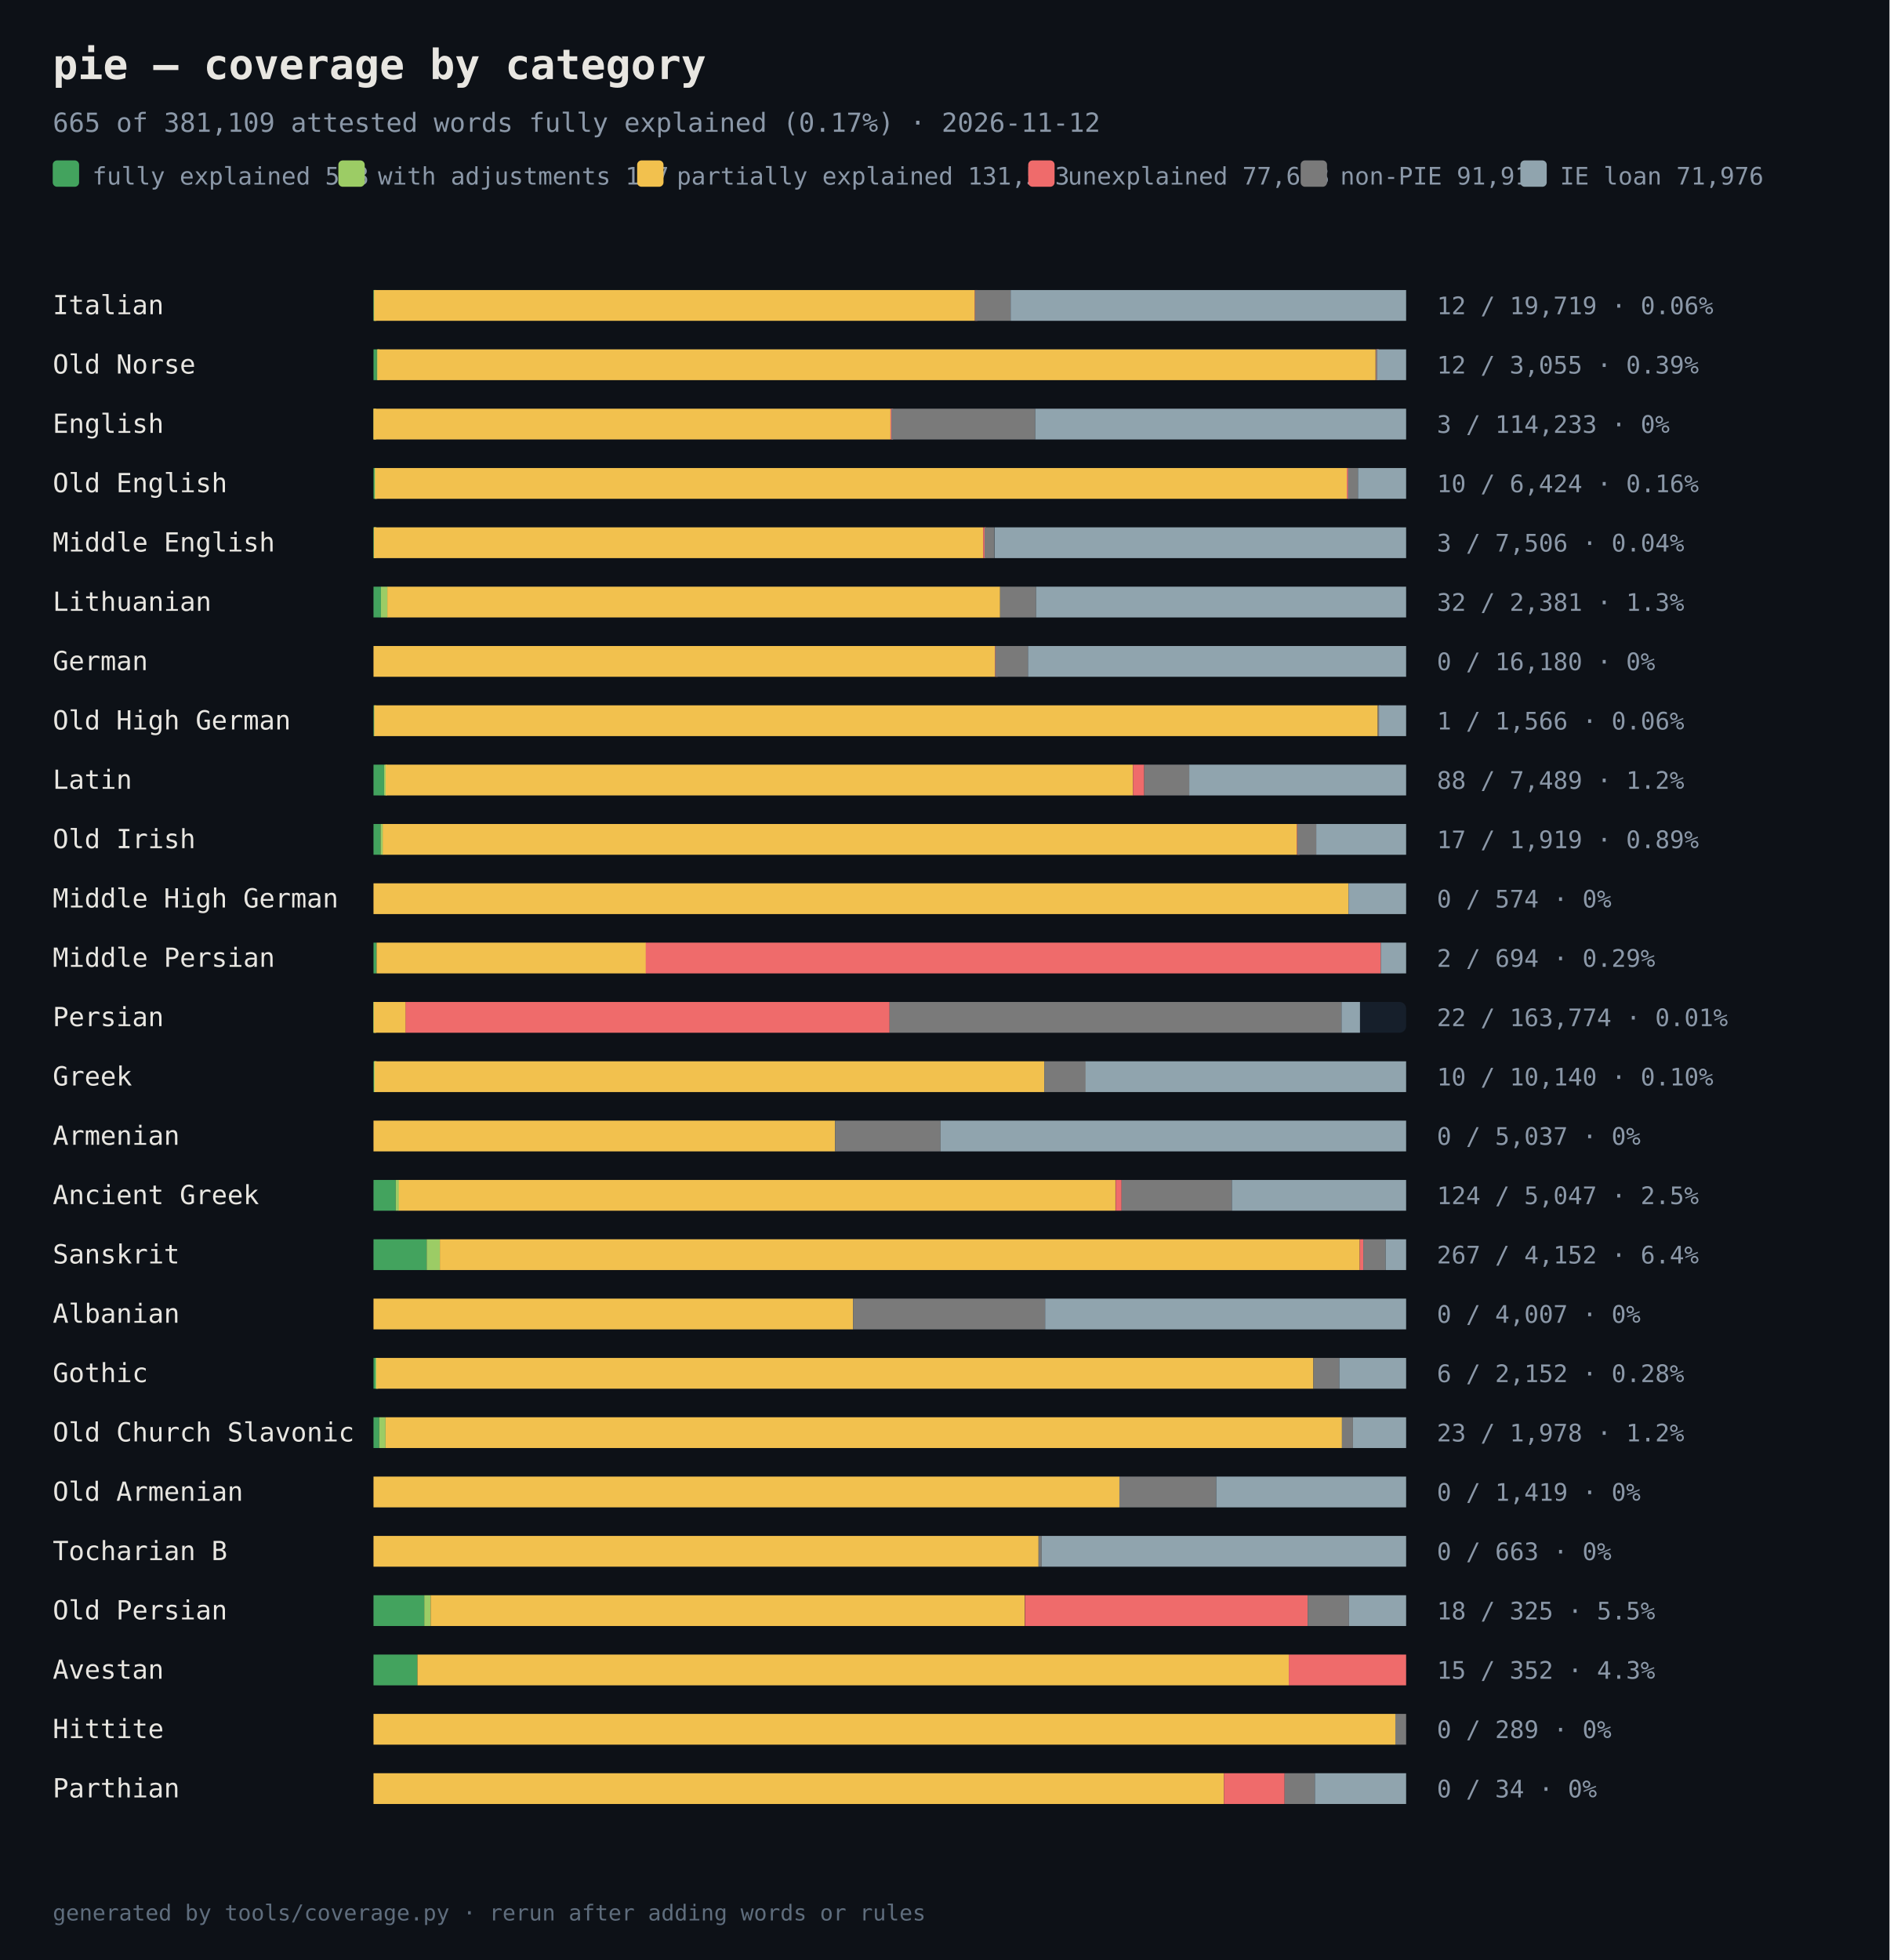
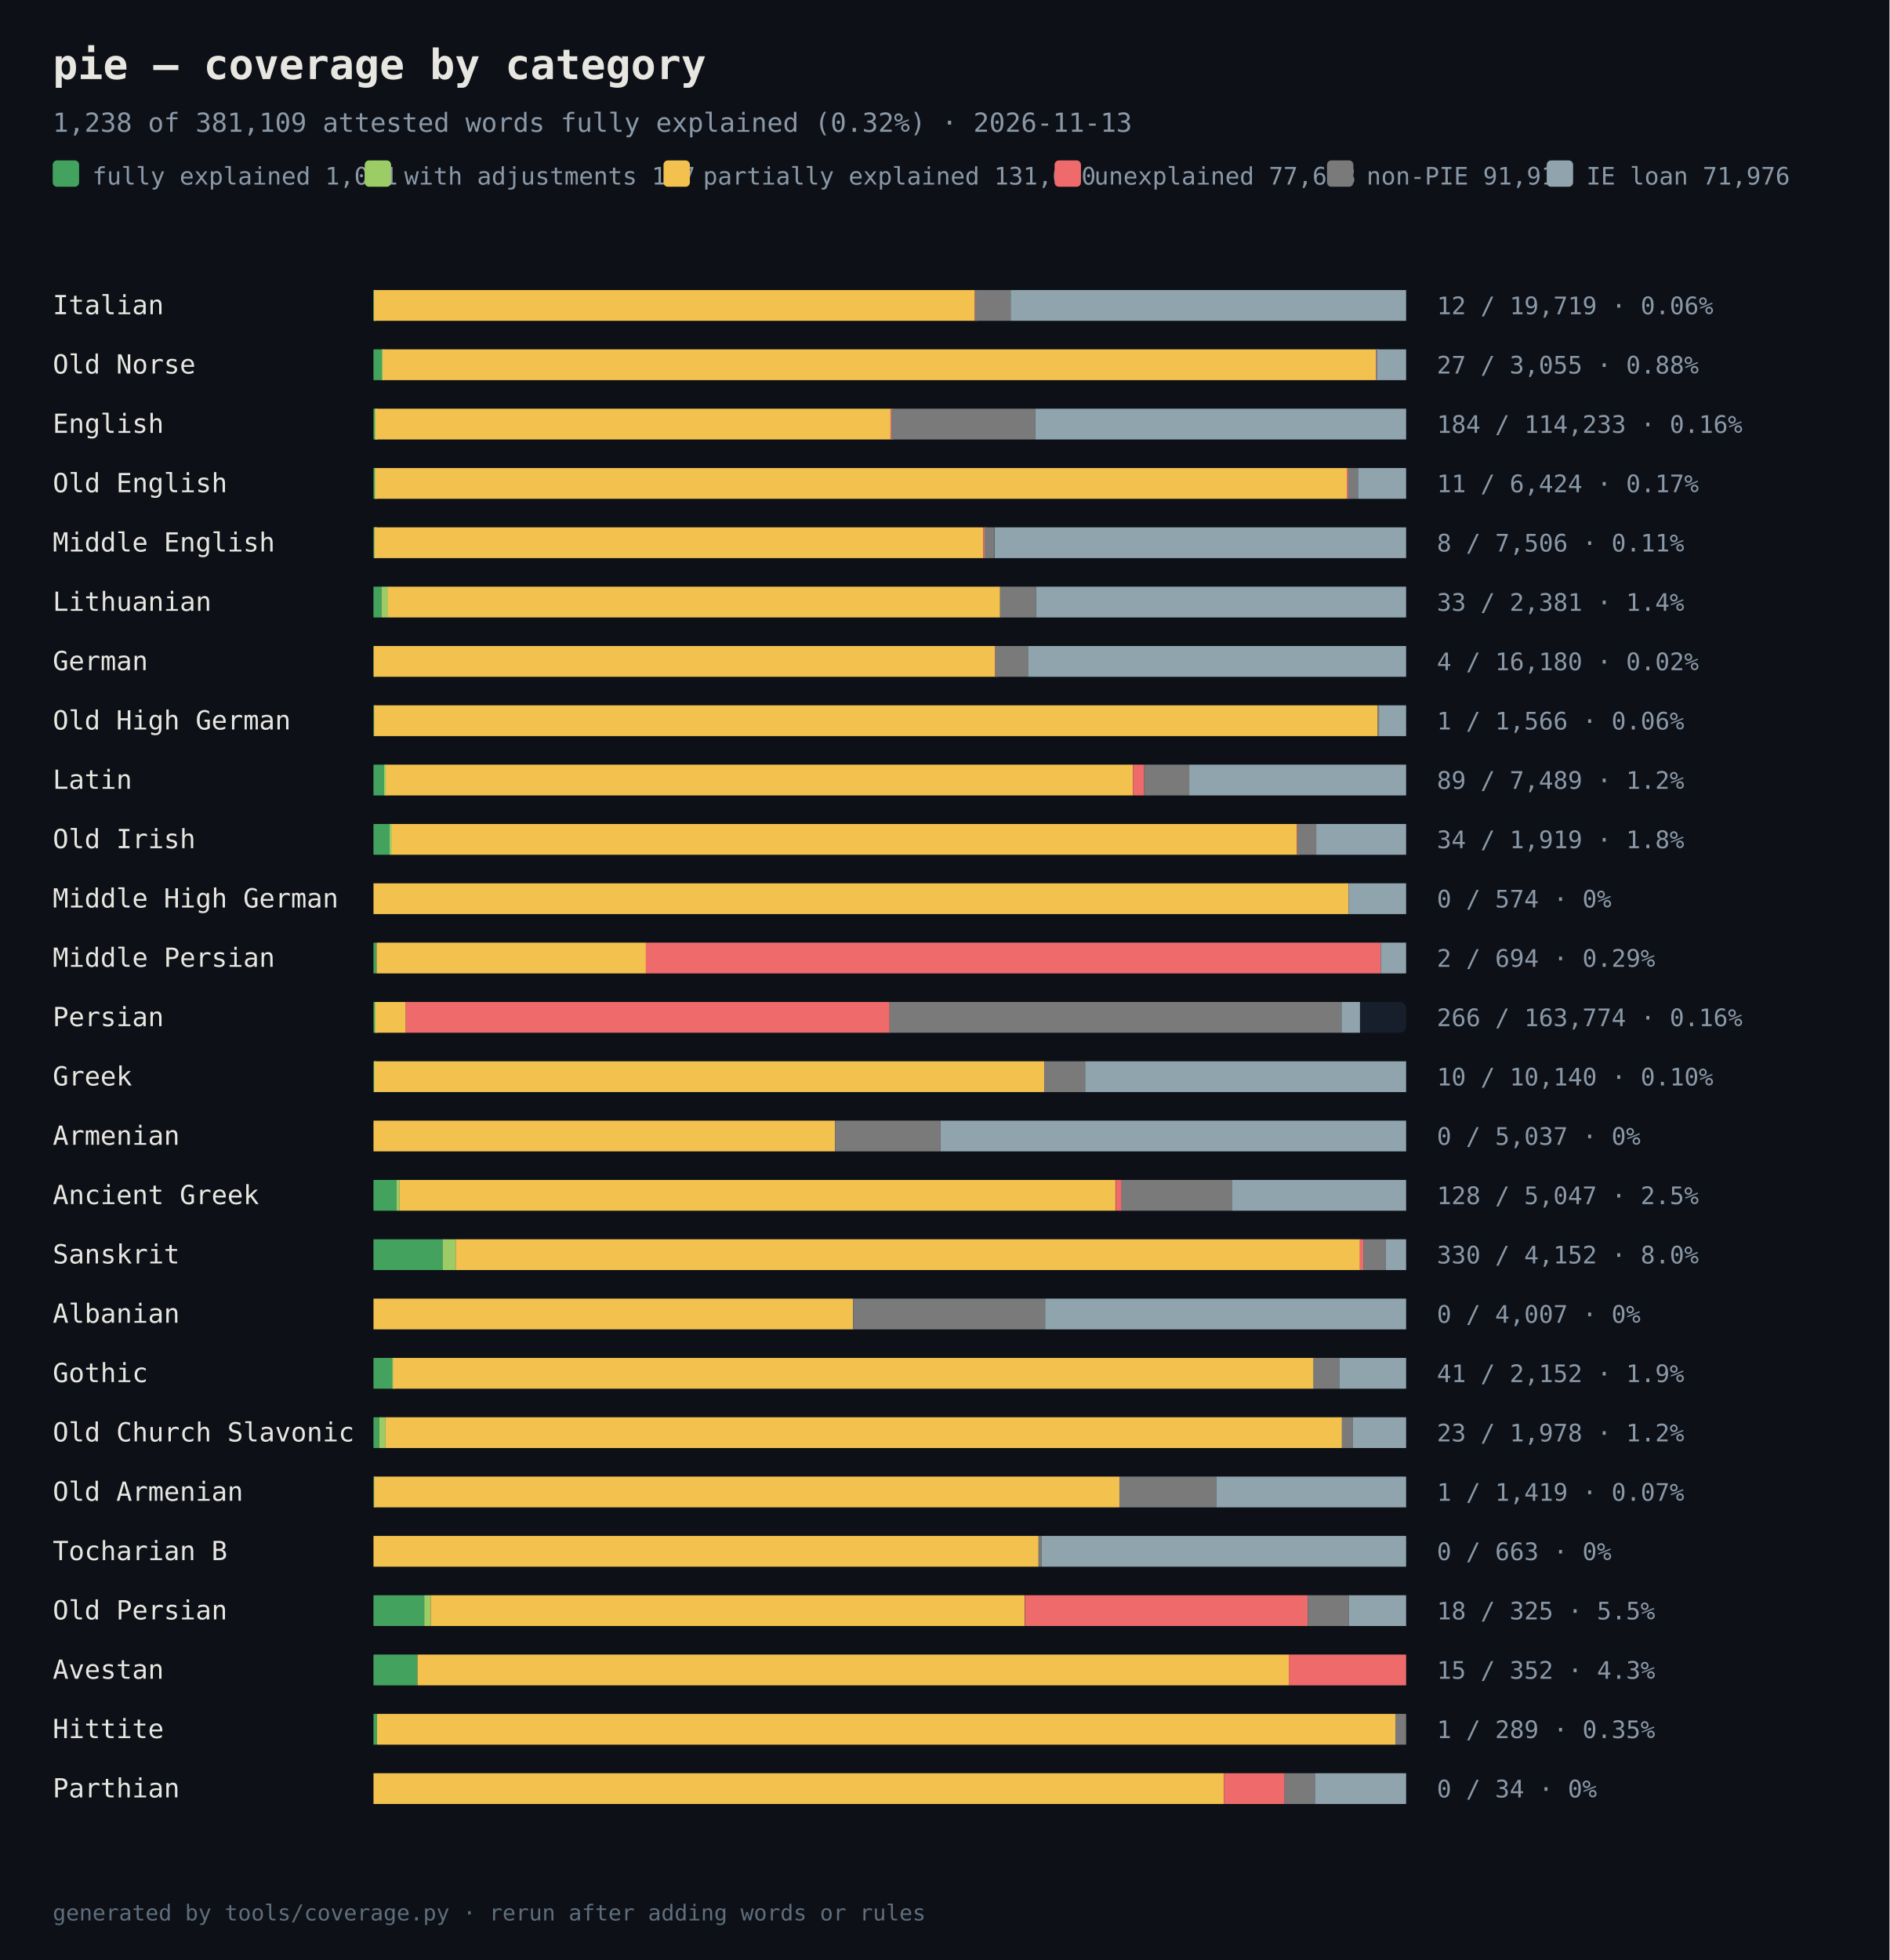
<svg xmlns="http://www.w3.org/2000/svg" width="860" height="892" viewBox="0 0 860 892" font-family="ui-monospace,SFMono-Regular,Menlo,monospace">
  <rect width="860" height="892" fill="#0d1117" />
  <text x="24" y="36" fill="#e8e6e1" font-size="19" font-weight="600">pie — coverage by category</text>
-   <text x="24" y="60" fill="#8b98a8" font-size="12">665 of 381,109 attested words fully explained (0.17%) · 2026-11-12</text>
+   <text x="24" y="60" fill="#8b98a8" font-size="12">1,238 of 381,109 attested words fully explained (0.32%) · 2026-11-13</text>
  <rect x="24" y="73" width="12" height="12" fill="#43a35e" rx="2" />
-   <text x="42" y="84" fill="#8b98a8" font-size="11">fully explained 518</text>
-   <rect x="154" y="73" width="12" height="12" fill="#9ccc65" rx="2" />
-   <text x="172" y="84" fill="#8b98a8" font-size="11">with adjustments 147</text>
-   <rect x="290" y="73" width="12" height="12" fill="#f2c14e" rx="2" />
-   <text x="308" y="84" fill="#8b98a8" font-size="11">partially explained 131,593</text>
-   <rect x="468" y="73" width="12" height="12" fill="#ef6b6b" rx="2" />
-   <text x="486" y="84" fill="#8b98a8" font-size="11">unexplained 77,633</text>
-   <rect x="592" y="73" width="12" height="12" fill="#7a7a7a" rx="2" />
-   <text x="610" y="84" fill="#8b98a8" font-size="11">non-PIE 91,918</text>
-   <rect x="692" y="73" width="12" height="12" fill="#90a4ae" rx="2" />
-   <text x="710" y="84" fill="#8b98a8" font-size="11">IE loan 71,976</text>
+   <text x="42" y="84" fill="#8b98a8" font-size="11">fully explained 1,091</text>
+   <rect x="166" y="73" width="12" height="12" fill="#9ccc65" rx="2" />
+   <text x="184" y="84" fill="#8b98a8" font-size="11">with adjustments 147</text>
+   <rect x="302" y="73" width="12" height="12" fill="#f2c14e" rx="2" />
+   <text x="320" y="84" fill="#8b98a8" font-size="11">partially explained 131,020</text>
+   <rect x="480" y="73" width="12" height="12" fill="#ef6b6b" rx="2" />
+   <text x="498" y="84" fill="#8b98a8" font-size="11">unexplained 77,633</text>
+   <rect x="604" y="73" width="12" height="12" fill="#7a7a7a" rx="2" />
+   <text x="622" y="84" fill="#8b98a8" font-size="11">non-PIE 91,918</text>
+   <rect x="704" y="73" width="12" height="12" fill="#90a4ae" rx="2" />
+   <text x="722" y="84" fill="#8b98a8" font-size="11">IE loan 71,976</text>
  <text x="24" y="143" fill="#e8e6e1" font-size="12">Italian</text>
  <rect x="170" y="132" width="470" height="14" fill="#161f2b" rx="3" />
  <rect x="170.0" y="132" width="1.2" height="14" fill="#43a35e" />
  <rect x="170.1" y="132" width="1.2" height="14" fill="#9ccc65" />
  <rect x="170.3" y="132" width="273.4" height="14" fill="#f2c14e" />
  <rect x="443.7" y="132" width="1.2" height="14" fill="#ef6b6b" />
  <rect x="443.8" y="132" width="16.2" height="14" fill="#7a7a7a" />
  <rect x="460.0" y="132" width="180.0" height="14" fill="#90a4ae" />
  <text x="654" y="143" fill="#8b98a8" font-size="11">12 / 19,719 · 0.06%</text>
  <text x="24" y="170" fill="#e8e6e1" font-size="12">Old Norse</text>
  <rect x="170" y="159" width="470" height="14" fill="#161f2b" rx="3" />
-   <rect x="170.0" y="159" width="1.5" height="14" fill="#43a35e" />
-   <rect x="171.5" y="159" width="1.2" height="14" fill="#9ccc65" />
-   <rect x="171.8" y="159" width="454.3" height="14" fill="#f2c14e" />
+   <rect x="170.0" y="159" width="3.8" height="14" fill="#43a35e" />
+   <rect x="173.8" y="159" width="1.2" height="14" fill="#9ccc65" />
+   <rect x="174.2" y="159" width="452.0" height="14" fill="#f2c14e" />
  <rect x="626.2" y="159" width="1.2" height="14" fill="#ef6b6b" />
  <rect x="626.3" y="159" width="1.2" height="14" fill="#7a7a7a" />
  <rect x="626.9" y="159" width="13.1" height="14" fill="#90a4ae" />
-   <text x="654" y="170" fill="#8b98a8" font-size="11">12 / 3,055 · 0.39%</text>
+   <text x="654" y="170" fill="#8b98a8" font-size="11">27 / 3,055 · 0.88%</text>
  <text x="24" y="197" fill="#e8e6e1" font-size="12">English</text>
  <rect x="170" y="186" width="470" height="14" fill="#161f2b" rx="3" />
-   <rect x="170.0" y="186" width="1.2" height="14" fill="#9ccc65" />
-   <rect x="170.0" y="186" width="235.3" height="14" fill="#f2c14e" />
+   <rect x="170.0" y="186" width="1.2" height="14" fill="#43a35e" />
+   <rect x="170.7" y="186" width="1.2" height="14" fill="#9ccc65" />
+   <rect x="170.8" y="186" width="234.5" height="14" fill="#f2c14e" />
  <rect x="405.3" y="186" width="1.2" height="14" fill="#ef6b6b" />
  <rect x="405.7" y="186" width="65.5" height="14" fill="#7a7a7a" />
  <rect x="471.2" y="186" width="168.8" height="14" fill="#90a4ae" />
-   <text x="654" y="197" fill="#8b98a8" font-size="11">3 / 114,233 · 0%</text>
+   <text x="654" y="197" fill="#8b98a8" font-size="11">184 / 114,233 · 0.16%</text>
  <text x="24" y="224" fill="#e8e6e1" font-size="12">Old English</text>
  <rect x="170" y="213" width="470" height="14" fill="#161f2b" rx="3" />
  <rect x="170.0" y="213" width="1.2" height="14" fill="#43a35e" />
-   <rect x="170.5" y="213" width="1.2" height="14" fill="#9ccc65" />
-   <rect x="170.7" y="213" width="442.3" height="14" fill="#f2c14e" />
+   <rect x="170.6" y="213" width="1.2" height="14" fill="#9ccc65" />
+   <rect x="170.8" y="213" width="442.2" height="14" fill="#f2c14e" />
  <rect x="613.0" y="213" width="1.2" height="14" fill="#ef6b6b" />
  <rect x="613.5" y="213" width="4.6" height="14" fill="#7a7a7a" />
  <rect x="618.1" y="213" width="21.9" height="14" fill="#90a4ae" />
-   <text x="654" y="224" fill="#8b98a8" font-size="11">10 / 6,424 · 0.16%</text>
+   <text x="654" y="224" fill="#8b98a8" font-size="11">11 / 6,424 · 0.17%</text>
  <text x="24" y="251" fill="#e8e6e1" font-size="12">Middle English</text>
  <rect x="170" y="240" width="470" height="14" fill="#161f2b" rx="3" />
  <rect x="170.0" y="240" width="1.2" height="14" fill="#43a35e" />
-   <rect x="170.1" y="240" width="1.2" height="14" fill="#9ccc65" />
-   <rect x="170.2" y="240" width="277.3" height="14" fill="#f2c14e" />
+   <rect x="170.4" y="240" width="1.2" height="14" fill="#9ccc65" />
+   <rect x="170.5" y="240" width="277.0" height="14" fill="#f2c14e" />
  <rect x="447.5" y="240" width="1.2" height="14" fill="#ef6b6b" />
  <rect x="448.1" y="240" width="4.5" height="14" fill="#7a7a7a" />
  <rect x="452.7" y="240" width="187.3" height="14" fill="#90a4ae" />
-   <text x="654" y="251" fill="#8b98a8" font-size="11">3 / 7,506 · 0.04%</text>
+   <text x="654" y="251" fill="#8b98a8" font-size="11">8 / 7,506 · 0.11%</text>
  <text x="24" y="278" fill="#e8e6e1" font-size="12">Lithuanian</text>
  <rect x="170" y="267" width="470" height="14" fill="#161f2b" rx="3" />
-   <rect x="170.0" y="267" width="3.4" height="14" fill="#43a35e" />
-   <rect x="173.4" y="267" width="3.0" height="14" fill="#9ccc65" />
-   <rect x="176.3" y="267" width="278.9" height="14" fill="#f2c14e" />
+   <rect x="170.0" y="267" width="3.6" height="14" fill="#43a35e" />
+   <rect x="173.6" y="267" width="3.0" height="14" fill="#9ccc65" />
+   <rect x="176.5" y="267" width="278.7" height="14" fill="#f2c14e" />
  <rect x="455.2" y="267" width="16.4" height="14" fill="#7a7a7a" />
  <rect x="471.6" y="267" width="168.4" height="14" fill="#90a4ae" />
-   <text x="654" y="278" fill="#8b98a8" font-size="11">32 / 2,381 · 1.3%</text>
+   <text x="654" y="278" fill="#8b98a8" font-size="11">33 / 2,381 · 1.4%</text>
  <text x="24" y="305" fill="#e8e6e1" font-size="12">German</text>
  <rect x="170" y="294" width="470" height="14" fill="#161f2b" rx="3" />
-   <rect x="170.0" y="294" width="282.9" height="14" fill="#f2c14e" />
+   <rect x="170.0" y="294" width="1.2" height="14" fill="#43a35e" />
+   <rect x="170.1" y="294" width="282.8" height="14" fill="#f2c14e" />
  <rect x="452.9" y="294" width="1.2" height="14" fill="#ef6b6b" />
  <rect x="453.0" y="294" width="14.9" height="14" fill="#7a7a7a" />
  <rect x="467.9" y="294" width="172.1" height="14" fill="#90a4ae" />
-   <text x="654" y="305" fill="#8b98a8" font-size="11">0 / 16,180 · 0%</text>
+   <text x="654" y="305" fill="#8b98a8" font-size="11">4 / 16,180 · 0.02%</text>
  <text x="24" y="332" fill="#e8e6e1" font-size="12">Old High German</text>
  <rect x="170" y="321" width="470" height="14" fill="#161f2b" rx="3" />
  <rect x="170.0" y="321" width="1.2" height="14" fill="#43a35e" />
  <rect x="170.3" y="321" width="456.8" height="14" fill="#f2c14e" />
  <rect x="627.1" y="321" width="1.2" height="14" fill="#7a7a7a" />
  <rect x="627.7" y="321" width="12.3" height="14" fill="#90a4ae" />
  <text x="654" y="332" fill="#8b98a8" font-size="11">1 / 1,566 · 0.06%</text>
  <text x="24" y="359" fill="#e8e6e1" font-size="12">Latin</text>
  <rect x="170" y="348" width="470" height="14" fill="#161f2b" rx="3" />
  <rect x="170.0" y="348" width="4.8" height="14" fill="#43a35e" />
  <rect x="174.8" y="348" width="1.2" height="14" fill="#9ccc65" />
-   <rect x="175.5" y="348" width="340.2" height="14" fill="#f2c14e" />
+   <rect x="175.6" y="348" width="340.1" height="14" fill="#f2c14e" />
  <rect x="515.7" y="348" width="5.1" height="14" fill="#ef6b6b" />
  <rect x="520.8" y="348" width="20.6" height="14" fill="#7a7a7a" />
  <rect x="541.3" y="348" width="98.7" height="14" fill="#90a4ae" />
-   <text x="654" y="359" fill="#8b98a8" font-size="11">88 / 7,489 · 1.2%</text>
+   <text x="654" y="359" fill="#8b98a8" font-size="11">89 / 7,489 · 1.2%</text>
  <text x="24" y="386" fill="#e8e6e1" font-size="12">Old Irish</text>
  <rect x="170" y="375" width="470" height="14" fill="#161f2b" rx="3" />
-   <rect x="170.0" y="375" width="3.2" height="14" fill="#43a35e" />
-   <rect x="173.2" y="375" width="1.2" height="14" fill="#9ccc65" />
-   <rect x="174.2" y="375" width="416.1" height="14" fill="#f2c14e" />
+   <rect x="170.0" y="375" width="7.3" height="14" fill="#43a35e" />
+   <rect x="177.3" y="375" width="1.2" height="14" fill="#9ccc65" />
+   <rect x="178.3" y="375" width="412.0" height="14" fill="#f2c14e" />
  <rect x="590.3" y="375" width="1.2" height="14" fill="#ef6b6b" />
  <rect x="590.5" y="375" width="8.6" height="14" fill="#7a7a7a" />
  <rect x="599.1" y="375" width="40.9" height="14" fill="#90a4ae" />
-   <text x="654" y="386" fill="#8b98a8" font-size="11">17 / 1,919 · 0.89%</text>
+   <text x="654" y="386" fill="#8b98a8" font-size="11">34 / 1,919 · 1.8%</text>
  <text x="24" y="413" fill="#e8e6e1" font-size="12">Middle High German</text>
  <rect x="170" y="402" width="470" height="14" fill="#161f2b" rx="3" />
  <rect x="170.0" y="402" width="443.8" height="14" fill="#f2c14e" />
  <rect x="613.8" y="402" width="26.2" height="14" fill="#90a4ae" />
  <text x="654" y="413" fill="#8b98a8" font-size="11">0 / 574 · 0%</text>
  <text x="24" y="440" fill="#e8e6e1" font-size="12">Middle Persian</text>
  <rect x="170" y="429" width="470" height="14" fill="#161f2b" rx="3" />
  <rect x="170.0" y="429" width="1.4" height="14" fill="#43a35e" />
  <rect x="171.4" y="429" width="122.6" height="14" fill="#f2c14e" />
  <rect x="293.9" y="429" width="334.6" height="14" fill="#ef6b6b" />
  <rect x="628.5" y="429" width="11.5" height="14" fill="#90a4ae" />
  <text x="654" y="440" fill="#8b98a8" font-size="11">2 / 694 · 0.29%</text>
  <text x="24" y="467" fill="#e8e6e1" font-size="12">Persian</text>
  <rect x="170" y="456" width="470" height="14" fill="#161f2b" rx="3" />
  <rect x="170.0" y="456" width="1.2" height="14" fill="#43a35e" />
-   <rect x="170.0" y="456" width="1.2" height="14" fill="#9ccc65" />
-   <rect x="170.1" y="456" width="14.6" height="14" fill="#f2c14e" />
+   <rect x="170.7" y="456" width="1.2" height="14" fill="#9ccc65" />
+   <rect x="170.8" y="456" width="13.9" height="14" fill="#f2c14e" />
  <rect x="184.6" y="456" width="220.3" height="14" fill="#ef6b6b" />
  <rect x="404.9" y="456" width="205.7" height="14" fill="#7a7a7a" />
  <rect x="610.6" y="456" width="8.4" height="14" fill="#90a4ae" />
-   <text x="654" y="467" fill="#8b98a8" font-size="11">22 / 163,774 · 0.01%</text>
+   <text x="654" y="467" fill="#8b98a8" font-size="11">266 / 163,774 · 0.16%</text>
  <text x="24" y="494" fill="#e8e6e1" font-size="12">Greek</text>
  <rect x="170" y="483" width="470" height="14" fill="#161f2b" rx="3" />
  <rect x="170.0" y="483" width="1.2" height="14" fill="#43a35e" />
  <rect x="170.2" y="483" width="1.2" height="14" fill="#9ccc65" />
  <rect x="170.5" y="483" width="304.8" height="14" fill="#f2c14e" />
  <rect x="475.3" y="483" width="18.9" height="14" fill="#7a7a7a" />
  <rect x="494.1" y="483" width="145.9" height="14" fill="#90a4ae" />
  <text x="654" y="494" fill="#8b98a8" font-size="11">10 / 10,140 · 0.10%</text>
  <text x="24" y="521" fill="#e8e6e1" font-size="12">Armenian</text>
  <rect x="170" y="510" width="470" height="14" fill="#161f2b" rx="3" />
  <rect x="170.0" y="510" width="210.1" height="14" fill="#f2c14e" />
  <rect x="380.1" y="510" width="48.0" height="14" fill="#7a7a7a" />
  <rect x="428.1" y="510" width="211.9" height="14" fill="#90a4ae" />
  <text x="654" y="521" fill="#8b98a8" font-size="11">0 / 5,037 · 0%</text>
  <text x="24" y="548" fill="#e8e6e1" font-size="12">Ancient Greek</text>
  <rect x="170" y="537" width="470" height="14" fill="#161f2b" rx="3" />
-   <rect x="170.0" y="537" width="10.1" height="14" fill="#43a35e" />
-   <rect x="180.1" y="537" width="1.5" height="14" fill="#9ccc65" />
-   <rect x="181.5" y="537" width="326.2" height="14" fill="#f2c14e" />
+   <rect x="170.0" y="537" width="10.4" height="14" fill="#43a35e" />
+   <rect x="180.4" y="537" width="1.5" height="14" fill="#9ccc65" />
+   <rect x="181.9" y="537" width="325.8" height="14" fill="#f2c14e" />
  <rect x="507.8" y="537" width="2.7" height="14" fill="#ef6b6b" />
  <rect x="510.5" y="537" width="50.2" height="14" fill="#7a7a7a" />
  <rect x="560.7" y="537" width="79.3" height="14" fill="#90a4ae" />
-   <text x="654" y="548" fill="#8b98a8" font-size="11">124 / 5,047 · 2.5%</text>
+   <text x="654" y="548" fill="#8b98a8" font-size="11">128 / 5,047 · 2.5%</text>
  <text x="24" y="575" fill="#e8e6e1" font-size="12">Sanskrit</text>
  <rect x="170" y="564" width="470" height="14" fill="#161f2b" rx="3" />
-   <rect x="170.0" y="564" width="24.2" height="14" fill="#43a35e" />
-   <rect x="194.2" y="564" width="6.0" height="14" fill="#9ccc65" />
-   <rect x="200.2" y="564" width="418.7" height="14" fill="#f2c14e" />
+   <rect x="170.0" y="564" width="31.4" height="14" fill="#43a35e" />
+   <rect x="201.4" y="564" width="6.0" height="14" fill="#9ccc65" />
+   <rect x="207.4" y="564" width="411.6" height="14" fill="#f2c14e" />
  <rect x="618.9" y="564" width="1.6" height="14" fill="#ef6b6b" />
  <rect x="620.5" y="564" width="10.2" height="14" fill="#7a7a7a" />
  <rect x="630.7" y="564" width="9.3" height="14" fill="#90a4ae" />
-   <text x="654" y="575" fill="#8b98a8" font-size="11">267 / 4,152 · 6.4%</text>
+   <text x="654" y="575" fill="#8b98a8" font-size="11">330 / 4,152 · 8.0%</text>
  <text x="24" y="602" fill="#e8e6e1" font-size="12">Albanian</text>
  <rect x="170" y="591" width="470" height="14" fill="#161f2b" rx="3" />
  <rect x="170.0" y="591" width="218.3" height="14" fill="#f2c14e" />
  <rect x="388.3" y="591" width="87.4" height="14" fill="#7a7a7a" />
  <rect x="475.7" y="591" width="164.3" height="14" fill="#90a4ae" />
  <text x="654" y="602" fill="#8b98a8" font-size="11">0 / 4,007 · 0%</text>
  <text x="24" y="629" fill="#e8e6e1" font-size="12">Gothic</text>
  <rect x="170" y="618" width="470" height="14" fill="#161f2b" rx="3" />
-   <rect x="170.0" y="618" width="1.2" height="14" fill="#43a35e" />
-   <rect x="170.9" y="618" width="1.2" height="14" fill="#9ccc65" />
-   <rect x="171.3" y="618" width="426.5" height="14" fill="#f2c14e" />
+   <rect x="170.0" y="618" width="8.5" height="14" fill="#43a35e" />
+   <rect x="178.5" y="618" width="1.2" height="14" fill="#9ccc65" />
+   <rect x="179.0" y="618" width="418.9" height="14" fill="#f2c14e" />
  <rect x="597.8" y="618" width="11.8" height="14" fill="#7a7a7a" />
  <rect x="609.6" y="618" width="30.4" height="14" fill="#90a4ae" />
-   <text x="654" y="629" fill="#8b98a8" font-size="11">6 / 2,152 · 0.28%</text>
+   <text x="654" y="629" fill="#8b98a8" font-size="11">41 / 2,152 · 1.9%</text>
  <text x="24" y="656" fill="#e8e6e1" font-size="12">Old Church Slavonic</text>
  <rect x="170" y="645" width="470" height="14" fill="#161f2b" rx="3" />
  <rect x="170.0" y="645" width="2.6" height="14" fill="#43a35e" />
  <rect x="172.6" y="645" width="2.9" height="14" fill="#9ccc65" />
  <rect x="175.5" y="645" width="435.3" height="14" fill="#f2c14e" />
  <rect x="610.8" y="645" width="5.0" height="14" fill="#7a7a7a" />
  <rect x="615.8" y="645" width="24.2" height="14" fill="#90a4ae" />
  <text x="654" y="656" fill="#8b98a8" font-size="11">23 / 1,978 · 1.2%</text>
  <text x="24" y="683" fill="#e8e6e1" font-size="12">Old Armenian</text>
  <rect x="170" y="672" width="470" height="14" fill="#161f2b" rx="3" />
-   <rect x="170.0" y="672" width="339.5" height="14" fill="#f2c14e" />
+   <rect x="170.0" y="672" width="1.2" height="14" fill="#43a35e" />
+   <rect x="170.3" y="672" width="339.2" height="14" fill="#f2c14e" />
  <rect x="509.5" y="672" width="44.1" height="14" fill="#7a7a7a" />
  <rect x="553.6" y="672" width="86.4" height="14" fill="#90a4ae" />
-   <text x="654" y="683" fill="#8b98a8" font-size="11">0 / 1,419 · 0%</text>
+   <text x="654" y="683" fill="#8b98a8" font-size="11">1 / 1,419 · 0.07%</text>
  <text x="24" y="710" fill="#e8e6e1" font-size="12">Tocharian B</text>
  <rect x="170" y="699" width="470" height="14" fill="#161f2b" rx="3" />
  <rect x="170.0" y="699" width="302.7" height="14" fill="#f2c14e" />
  <rect x="472.7" y="699" width="1.4" height="14" fill="#7a7a7a" />
  <rect x="474.1" y="699" width="165.9" height="14" fill="#90a4ae" />
  <text x="654" y="710" fill="#8b98a8" font-size="11">0 / 663 · 0%</text>
  <text x="24" y="737" fill="#e8e6e1" font-size="12">Old Persian</text>
  <rect x="170" y="726" width="470" height="14" fill="#161f2b" rx="3" />
  <rect x="170.0" y="726" width="23.1" height="14" fill="#43a35e" />
  <rect x="193.1" y="726" width="2.9" height="14" fill="#9ccc65" />
  <rect x="196.0" y="726" width="270.4" height="14" fill="#f2c14e" />
  <rect x="466.5" y="726" width="128.7" height="14" fill="#ef6b6b" />
  <rect x="595.2" y="726" width="18.8" height="14" fill="#7a7a7a" />
  <rect x="614.0" y="726" width="26.0" height="14" fill="#90a4ae" />
  <text x="654" y="737" fill="#8b98a8" font-size="11">18 / 325 · 5.5%</text>
  <text x="24" y="764" fill="#e8e6e1" font-size="12">Avestan</text>
  <rect x="170" y="753" width="470" height="14" fill="#161f2b" rx="3" />
  <rect x="170.0" y="753" width="20.0" height="14" fill="#43a35e" />
  <rect x="190.0" y="753" width="396.6" height="14" fill="#f2c14e" />
  <rect x="586.6" y="753" width="53.4" height="14" fill="#ef6b6b" />
  <text x="654" y="764" fill="#8b98a8" font-size="11">15 / 352 · 4.3%</text>
  <text x="24" y="791" fill="#e8e6e1" font-size="12">Hittite</text>
  <rect x="170" y="780" width="470" height="14" fill="#161f2b" rx="3" />
-   <rect x="170.0" y="780" width="465.1" height="14" fill="#f2c14e" />
+   <rect x="170.0" y="780" width="1.6" height="14" fill="#43a35e" />
+   <rect x="171.6" y="780" width="463.5" height="14" fill="#f2c14e" />
  <rect x="635.1" y="780" width="4.9" height="14" fill="#7a7a7a" />
-   <text x="654" y="791" fill="#8b98a8" font-size="11">0 / 289 · 0%</text>
+   <text x="654" y="791" fill="#8b98a8" font-size="11">1 / 289 · 0.35%</text>
  <text x="24" y="818" fill="#e8e6e1" font-size="12">Parthian</text>
  <rect x="170" y="807" width="470" height="14" fill="#161f2b" rx="3" />
  <rect x="170.0" y="807" width="387.1" height="14" fill="#f2c14e" />
  <rect x="557.1" y="807" width="27.6" height="14" fill="#ef6b6b" />
  <rect x="584.7" y="807" width="13.8" height="14" fill="#7a7a7a" />
  <rect x="598.5" y="807" width="41.5" height="14" fill="#90a4ae" />
  <text x="654" y="818" fill="#8b98a8" font-size="11">0 / 34 · 0%</text>
  <text x="24" y="874" fill="#5f6d7d" font-size="10">generated by tools/coverage.py · rerun after adding words or rules</text>
</svg>
